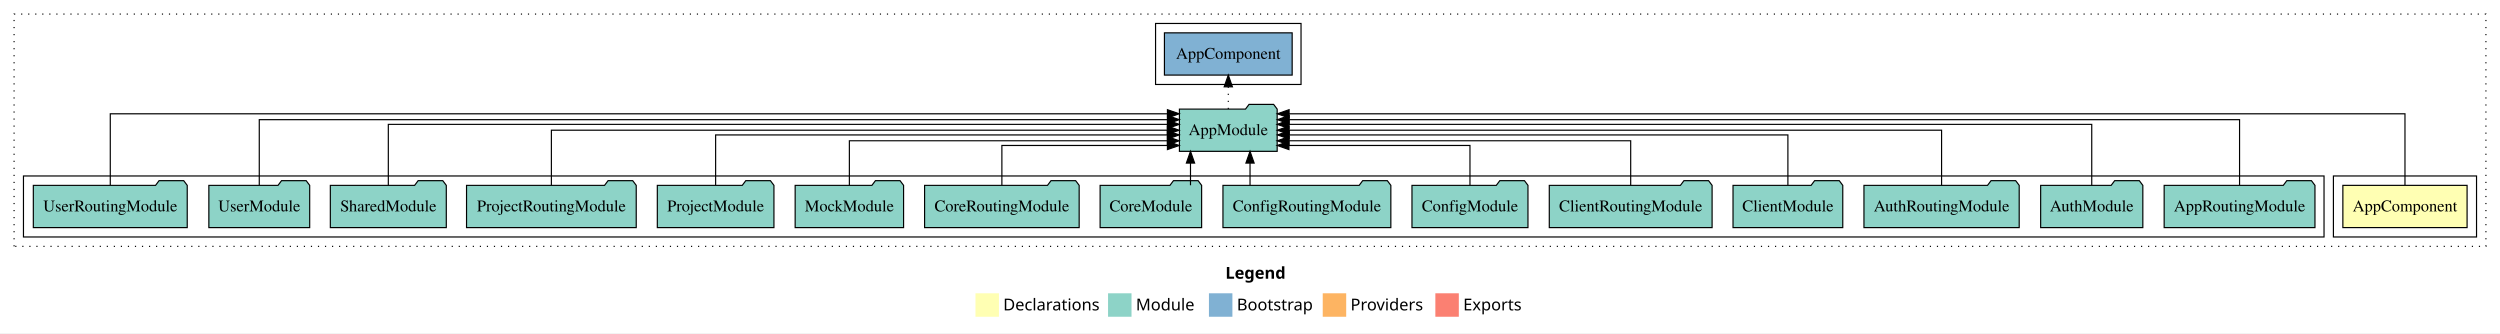
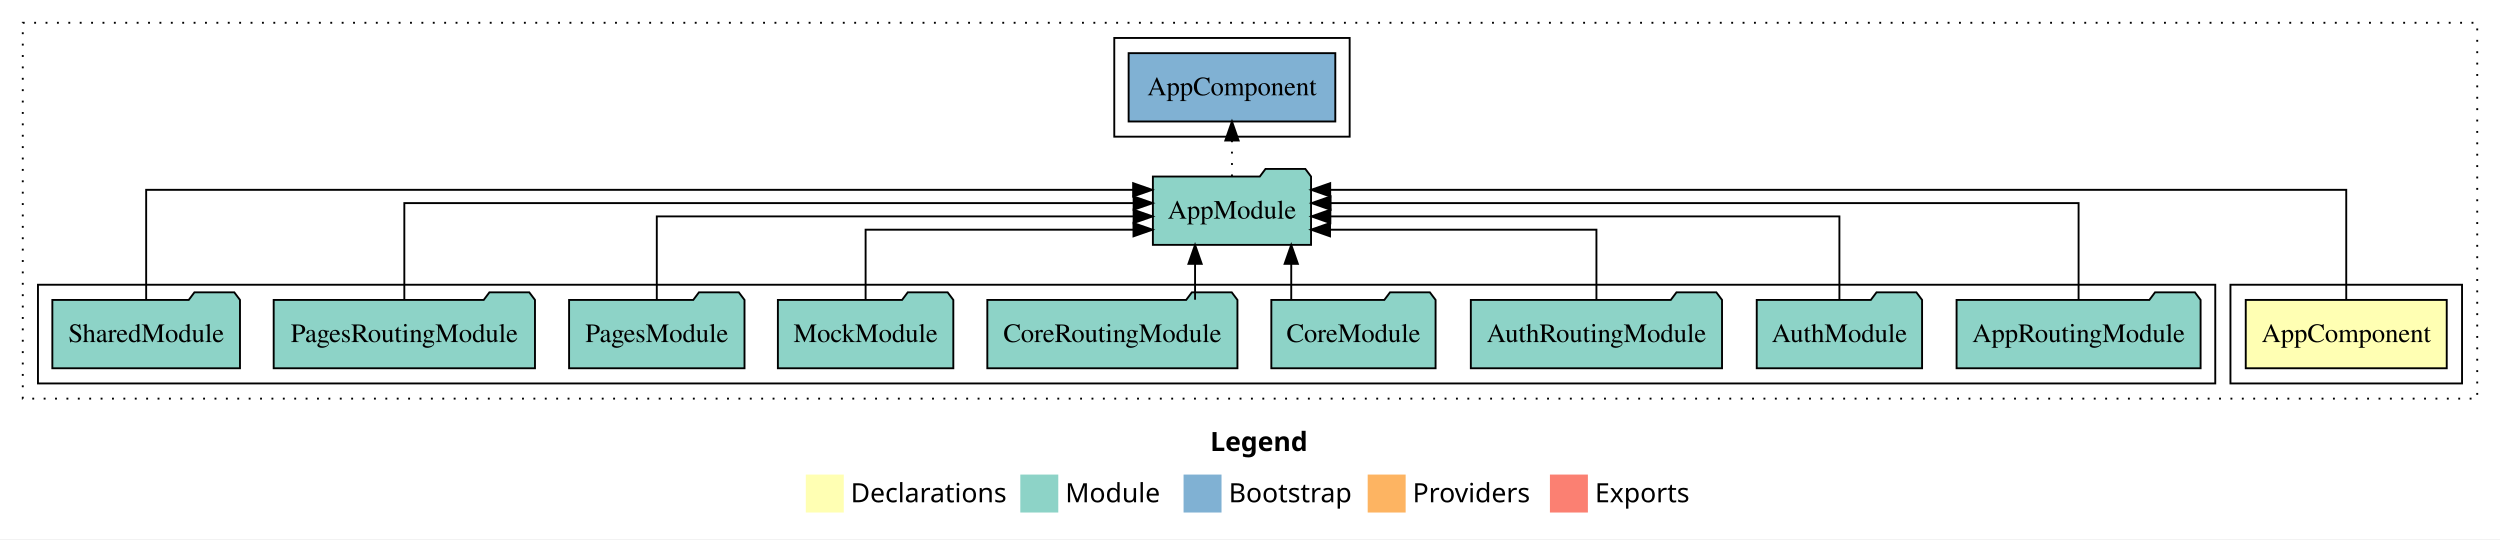
- <svg xmlns="http://www.w3.org/2000/svg" width="2131pt" height="284pt" viewBox="0.00 0.00 2131.00 284.00">
+ <svg xmlns="http://www.w3.org/2000/svg" width="1317pt" height="284pt" viewBox="0.00 0.00 1317.00 284.00">
  <g id="graph0" class="graph" transform="scale(1 1) rotate(0) translate(4 280)">
-     <polygon fill="#ffffff" stroke="transparent" points="-4,4 -4,-280 2127,-280 2127,4 -4,4" />
-     <text text-anchor="start" x="1040.509" y="-42.4" font-family="sans-serif" font-weight="bold" font-size="14.00" fill="#000000">Legend</text>
-     <polygon fill="#ffffb3" stroke="transparent" points="827.5,-10 827.5,-30 847.5,-30 847.5,-10 827.5,-10" />
-     <text text-anchor="start" x="851.129" y="-15.4" font-family="sans-serif" font-size="14.00" fill="#000000">  Declarations</text>
-     <polygon fill="#8dd3c7" stroke="transparent" points="940.5,-10 940.5,-30 960.5,-30 960.5,-10 940.5,-10" />
-     <text text-anchor="start" x="964.225" y="-15.4" font-family="sans-serif" font-size="14.00" fill="#000000">  Module</text>
-     <polygon fill="#80b1d3" stroke="transparent" points="1026.5,-10 1026.5,-30 1046.5,-30 1046.5,-10 1026.5,-10" />
-     <text text-anchor="start" x="1050.281" y="-15.4" font-family="sans-serif" font-size="14.00" fill="#000000">  Bootstrap</text>
-     <polygon fill="#fdb462" stroke="transparent" points="1123.5,-10 1123.5,-30 1143.5,-30 1143.5,-10 1123.5,-10" />
-     <text text-anchor="start" x="1147.173" y="-15.4" font-family="sans-serif" font-size="14.00" fill="#000000">  Providers</text>
-     <polygon fill="#fb8072" stroke="transparent" points="1219.5,-10 1219.5,-30 1239.5,-30 1239.5,-10 1219.5,-10" />
-     <text text-anchor="start" x="1243.226" y="-15.4" font-family="sans-serif" font-size="14.00" fill="#000000">  Exports</text>
+     <polygon fill="#ffffff" stroke="transparent" points="-4,4 -4,-280 1313,-280 1313,4 -4,4" />
+     <text text-anchor="start" x="633.509" y="-42.4" font-family="sans-serif" font-weight="bold" font-size="14.00" fill="#000000">Legend</text>
+     <polygon fill="#ffffb3" stroke="transparent" points="420.5,-10 420.5,-30 440.5,-30 440.5,-10 420.5,-10" />
+     <text text-anchor="start" x="444.129" y="-15.4" font-family="sans-serif" font-size="14.00" fill="#000000">  Declarations</text>
+     <polygon fill="#8dd3c7" stroke="transparent" points="533.5,-10 533.5,-30 553.5,-30 553.5,-10 533.5,-10" />
+     <text text-anchor="start" x="557.225" y="-15.4" font-family="sans-serif" font-size="14.00" fill="#000000">  Module</text>
+     <polygon fill="#80b1d3" stroke="transparent" points="619.5,-10 619.5,-30 639.5,-30 639.5,-10 619.5,-10" />
+     <text text-anchor="start" x="643.281" y="-15.4" font-family="sans-serif" font-size="14.00" fill="#000000">  Bootstrap</text>
+     <polygon fill="#fdb462" stroke="transparent" points="716.5,-10 716.5,-30 736.5,-30 736.5,-10 716.5,-10" />
+     <text text-anchor="start" x="740.173" y="-15.4" font-family="sans-serif" font-size="14.00" fill="#000000">  Providers</text>
+     <polygon fill="#fb8072" stroke="transparent" points="812.5,-10 812.5,-30 832.5,-30 832.5,-10 812.5,-10" />
+     <text text-anchor="start" x="836.226" y="-15.4" font-family="sans-serif" font-size="14.00" fill="#000000">  Exports</text>
    <g id="clust1" class="cluster">
-       <polygon fill="none" stroke="#000000" stroke-dasharray="1,5" points="8,-70 8,-268 2115,-268 2115,-70 8,-70" />
+       <polygon fill="none" stroke="#000000" stroke-dasharray="1,5" points="8,-70 8,-268 1301,-268 1301,-70 8,-70" />
    </g>
    <g id="clust2" class="cluster">
-       <polygon fill="none" stroke="#000000" points="1985,-78 1985,-130 2107,-130 2107,-78 1985,-78" />
+       <polygon fill="none" stroke="#000000" points="1171,-78 1171,-130 1293,-130 1293,-78 1171,-78" />
    </g>
    <g id="clust4" class="cluster">
-       <polygon fill="none" stroke="#000000" points="16,-78 16,-130 1977,-130 1977,-78 16,-78" />
+       <polygon fill="none" stroke="#000000" points="16,-78 16,-130 1163,-130 1163,-78 16,-78" />
    </g>
    <g id="clust6" class="cluster">
-       <polygon fill="none" stroke="#000000" points="981,-208 981,-260 1105,-260 1105,-208 981,-208" />
+       <polygon fill="none" stroke="#000000" points="583,-208 583,-260 707,-260 707,-208 583,-208" />
    </g>
    <g id="node1" class="node">
-       <polygon fill="#ffffb3" stroke="#000000" points="2098.94,-122 1993.06,-122 1993.06,-86 2098.94,-86 2098.94,-122" />
-       <text text-anchor="middle" x="2046" y="-99.8" font-family="Times,serif" font-size="14.00" fill="#000000">AppComponent</text>
+       <polygon fill="#ffffb3" stroke="#000000" points="1284.94,-122 1179.06,-122 1179.06,-86 1284.94,-86 1284.94,-122" />
+       <text text-anchor="middle" x="1232" y="-99.8" font-family="Times,serif" font-size="14.00" fill="#000000">AppComponent</text>
    </g>
    <g id="node2" class="node">
-       <polygon fill="#8dd3c7" stroke="#000000" points="1084.657,-187 1081.657,-191 1060.657,-191 1057.657,-187 1001.343,-187 1001.343,-151 1084.657,-151 1084.657,-187" />
-       <text text-anchor="middle" x="1043" y="-164.8" font-family="Times,serif" font-size="14.00" fill="#000000">AppModule</text>
+       <polygon fill="#8dd3c7" stroke="#000000" points="686.657,-187 683.657,-191 662.657,-191 659.657,-187 603.343,-187 603.343,-151 686.657,-151 686.657,-187" />
+       <text text-anchor="middle" x="645" y="-164.8" font-family="Times,serif" font-size="14.00" fill="#000000">AppModule</text>
    </g>
    <g id="edge1" class="edge">
-       <path fill="none" stroke="#000000" d="M2046,-122.323C2046,-145.66 2046,-183 2046,-183 2046,-183 1094.821,-183 1094.821,-183" />
-       <polygon fill="#000000" stroke="#000000" points="1094.821,-179.5 1084.821,-183 1094.821,-186.5 1094.821,-179.5" />
+       <path fill="none" stroke="#000000" d="M1232,-122.011C1232,-144.485 1232,-180 1232,-180 1232,-180 696.745,-180 696.745,-180" />
+       <polygon fill="#000000" stroke="#000000" points="696.745,-176.5 686.745,-180 696.745,-183.5 696.745,-176.5" />
    </g>
-     <g id="node18" class="node">
-       <polygon fill="#80b1d3" stroke="#000000" points="1097.439,-252 988.561,-252 988.561,-216 1097.439,-216 1097.439,-252" />
-       <text text-anchor="middle" x="1043" y="-229.8" font-family="Times,serif" font-size="14.00" fill="#000000">AppComponent </text>
+     <g id="node12" class="node">
+       <polygon fill="#80b1d3" stroke="#000000" points="699.439,-252 590.561,-252 590.561,-216 699.439,-216 699.439,-252" />
+       <text text-anchor="middle" x="645" y="-229.8" font-family="Times,serif" font-size="14.00" fill="#000000">AppComponent </text>
    </g>
-     <g id="edge17" class="edge">
-       <path fill="none" stroke="#000000" stroke-dasharray="1,5" d="M1043,-187.106C1043,-187.106 1043,-205.991 1043,-205.991" />
-       <polygon fill="#000000" stroke="#000000" points="1039.5,-205.991 1043,-215.991 1046.5,-205.991 1039.5,-205.991" />
+     <g id="edge11" class="edge">
+       <path fill="none" stroke="#000000" stroke-dasharray="1,5" d="M645,-187.106C645,-187.106 645,-205.991 645,-205.991" />
+       <polygon fill="#000000" stroke="#000000" points="641.5,-205.991 645,-215.991 648.5,-205.991 641.5,-205.991" />
    </g>
    <g id="node3" class="node">
-       <polygon fill="#8dd3c7" stroke="#000000" points="1969.274,-122 1966.274,-126 1945.274,-126 1942.274,-122 1840.726,-122 1840.726,-86 1969.274,-86 1969.274,-122" />
-       <text text-anchor="middle" x="1905" y="-99.8" font-family="Times,serif" font-size="14.00" fill="#000000">AppRoutingModule</text>
+       <polygon fill="#8dd3c7" stroke="#000000" points="1155.274,-122 1152.274,-126 1131.274,-126 1128.274,-122 1026.726,-122 1026.726,-86 1155.274,-86 1155.274,-122" />
+       <text text-anchor="middle" x="1091" y="-99.8" font-family="Times,serif" font-size="14.00" fill="#000000">AppRoutingModule</text>
    </g>
    <g id="edge2" class="edge">
-       <path fill="none" stroke="#000000" d="M1905,-122.292C1905,-144.206 1905,-178 1905,-178 1905,-178 1094.867,-178 1094.867,-178" />
-       <polygon fill="#000000" stroke="#000000" points="1094.867,-174.5 1084.867,-178 1094.867,-181.5 1094.867,-174.5" />
+       <path fill="none" stroke="#000000" d="M1091,-122.129C1091,-142.572 1091,-173 1091,-173 1091,-173 696.959,-173 696.959,-173" />
+       <polygon fill="#000000" stroke="#000000" points="696.959,-169.5 686.959,-173 696.959,-176.5 696.959,-169.5" />
    </g>
    <g id="node4" class="node">
-       <polygon fill="#8dd3c7" stroke="#000000" points="1822.548,-122 1819.548,-126 1798.548,-126 1795.548,-122 1735.452,-122 1735.452,-86 1822.548,-86 1822.548,-122" />
-       <text text-anchor="middle" x="1779" y="-99.8" font-family="Times,serif" font-size="14.00" fill="#000000">AuthModule</text>
+       <polygon fill="#8dd3c7" stroke="#000000" points="1008.548,-122 1005.548,-126 984.548,-126 981.548,-122 921.452,-122 921.452,-86 1008.548,-86 1008.548,-122" />
+       <text text-anchor="middle" x="965" y="-99.8" font-family="Times,serif" font-size="14.00" fill="#000000">AuthModule</text>
    </g>
    <g id="edge3" class="edge">
-       <path fill="none" stroke="#000000" d="M1779,-122.027C1779,-142.767 1779,-174 1779,-174 1779,-174 1094.679,-174 1094.679,-174" />
-       <polygon fill="#000000" stroke="#000000" points="1094.679,-170.5 1084.679,-174 1094.679,-177.5 1094.679,-170.5" />
+       <path fill="none" stroke="#000000" d="M965,-122.267C965,-140.555 965,-166 965,-166 965,-166 696.834,-166 696.834,-166" />
+       <polygon fill="#000000" stroke="#000000" points="696.834,-162.5 686.834,-166 696.834,-169.5 696.834,-162.5" />
    </g>
    <g id="node5" class="node">
-       <polygon fill="#8dd3c7" stroke="#000000" points="1717.165,-122 1714.165,-126 1693.165,-126 1690.165,-122 1584.835,-122 1584.835,-86 1717.165,-86 1717.165,-122" />
-       <text text-anchor="middle" x="1651" y="-99.8" font-family="Times,serif" font-size="14.00" fill="#000000">AuthRoutingModule</text>
+       <polygon fill="#8dd3c7" stroke="#000000" points="903.165,-122 900.165,-126 879.165,-126 876.165,-122 770.835,-122 770.835,-86 903.165,-86 903.165,-122" />
+       <text text-anchor="middle" x="837" y="-99.8" font-family="Times,serif" font-size="14.00" fill="#000000">AuthRoutingModule</text>
    </g>
    <g id="edge4" class="edge">
-       <path fill="none" stroke="#000000" d="M1651,-122.106C1651,-141.339 1651,-169 1651,-169 1651,-169 1094.79,-169 1094.79,-169" />
-       <polygon fill="#000000" stroke="#000000" points="1094.79,-165.5 1084.79,-169 1094.79,-172.5 1094.79,-165.5" />
+       <path fill="none" stroke="#000000" d="M837,-122.009C837,-138.049 837,-159 837,-159 837,-159 696.661,-159 696.661,-159" />
+       <polygon fill="#000000" stroke="#000000" points="696.661,-155.5 686.661,-159 696.661,-162.5 696.661,-155.5" />
    </g>
    <g id="node6" class="node">
-       <polygon fill="#8dd3c7" stroke="#000000" points="1566.773,-122 1563.773,-126 1542.773,-126 1539.773,-122 1473.227,-122 1473.227,-86 1566.773,-86 1566.773,-122" />
-       <text text-anchor="middle" x="1520" y="-99.8" font-family="Times,serif" font-size="14.00" fill="#000000">ClientModule</text>
+       <polygon fill="#8dd3c7" stroke="#000000" points="752.262,-122 749.262,-126 728.262,-126 725.262,-122 665.738,-122 665.738,-86 752.262,-86 752.262,-122" />
+       <text text-anchor="middle" x="709" y="-99.8" font-family="Times,serif" font-size="14.00" fill="#000000">CoreModule</text>
    </g>
    <g id="edge5" class="edge">
-       <path fill="none" stroke="#000000" d="M1520,-122.302C1520,-140.27 1520,-165 1520,-165 1520,-165 1094.912,-165 1094.912,-165" />
-       <polygon fill="#000000" stroke="#000000" points="1094.912,-161.5 1084.912,-165 1094.912,-168.5 1094.912,-161.5" />
+       <path fill="none" stroke="#000000" d="M676.224,-122.106C676.224,-122.106 676.224,-140.991 676.224,-140.991" />
+       <polygon fill="#000000" stroke="#000000" points="672.724,-140.991 676.224,-150.991 679.724,-140.991 672.724,-140.991" />
    </g>
    <g id="node7" class="node">
-       <polygon fill="#8dd3c7" stroke="#000000" points="1455.391,-122 1452.391,-126 1431.391,-126 1428.391,-122 1316.609,-122 1316.609,-86 1455.391,-86 1455.391,-122" />
-       <text text-anchor="middle" x="1386" y="-99.8" font-family="Times,serif" font-size="14.00" fill="#000000">ClientRoutingModule</text>
+       <polygon fill="#8dd3c7" stroke="#000000" points="647.88,-122 644.88,-126 623.88,-126 620.88,-122 516.12,-122 516.12,-86 647.88,-86 647.88,-122" />
+       <text text-anchor="middle" x="582" y="-99.8" font-family="Times,serif" font-size="14.00" fill="#000000">CoreRoutingModule</text>
    </g>
    <g id="edge6" class="edge">
-       <path fill="none" stroke="#000000" d="M1386,-122.027C1386,-138.398 1386,-160 1386,-160 1386,-160 1094.716,-160 1094.716,-160" />
-       <polygon fill="#000000" stroke="#000000" points="1094.716,-156.5 1084.716,-160 1094.716,-163.5 1094.716,-156.5" />
+       <path fill="none" stroke="#000000" d="M625.556,-122.106C625.556,-122.106 625.556,-140.991 625.556,-140.991" />
+       <polygon fill="#000000" stroke="#000000" points="622.056,-140.991 625.556,-150.991 629.056,-140.991 622.056,-140.991" />
    </g>
    <g id="node8" class="node">
-       <polygon fill="#8dd3c7" stroke="#000000" points="1298.439,-122 1295.439,-126 1274.439,-126 1271.439,-122 1199.561,-122 1199.561,-86 1298.439,-86 1298.439,-122" />
-       <text text-anchor="middle" x="1249" y="-99.8" font-family="Times,serif" font-size="14.00" fill="#000000">ConfigModule</text>
+       <polygon fill="#8dd3c7" stroke="#000000" points="498.209,-122 495.209,-126 474.209,-126 471.209,-122 405.791,-122 405.791,-86 498.209,-86 498.209,-122" />
+       <text text-anchor="middle" x="452" y="-99.8" font-family="Times,serif" font-size="14.00" fill="#000000">MockModule</text>
    </g>
    <g id="edge7" class="edge">
-       <path fill="none" stroke="#000000" d="M1249,-122.187C1249,-137.182 1249,-156 1249,-156 1249,-156 1094.687,-156 1094.687,-156" />
-       <polygon fill="#000000" stroke="#000000" points="1094.687,-152.5 1084.687,-156 1094.687,-159.5 1094.687,-152.5" />
+       <path fill="none" stroke="#000000" d="M452,-122.009C452,-138.049 452,-159 452,-159 452,-159 593.122,-159 593.122,-159" />
+       <polygon fill="#000000" stroke="#000000" points="593.122,-162.5 603.122,-159 593.122,-155.5 593.122,-162.5" />
    </g>
    <g id="node9" class="node">
-       <polygon fill="#8dd3c7" stroke="#000000" points="1181.556,-122 1178.556,-126 1157.556,-126 1154.556,-122 1038.444,-122 1038.444,-86 1181.556,-86 1181.556,-122" />
-       <text text-anchor="middle" x="1110" y="-99.8" font-family="Times,serif" font-size="14.00" fill="#000000">ConfigRoutingModule</text>
+       <polygon fill="#8dd3c7" stroke="#000000" points="388.206,-122 385.206,-126 364.206,-126 361.206,-122 295.794,-122 295.794,-86 388.206,-86 388.206,-122" />
+       <text text-anchor="middle" x="342" y="-99.8" font-family="Times,serif" font-size="14.00" fill="#000000">PagesModule</text>
    </g>
    <g id="edge8" class="edge">
-       <path fill="none" stroke="#000000" d="M1061.525,-122.106C1061.525,-122.106 1061.525,-140.991 1061.525,-140.991" />
-       <polygon fill="#000000" stroke="#000000" points="1058.025,-140.991 1061.525,-150.991 1065.025,-140.991 1058.025,-140.991" />
+       <path fill="none" stroke="#000000" d="M342,-122.267C342,-140.555 342,-166 342,-166 342,-166 593.187,-166 593.187,-166" />
+       <polygon fill="#000000" stroke="#000000" points="593.187,-169.5 603.187,-166 593.187,-162.5 593.187,-169.5" />
    </g>
    <g id="node10" class="node">
-       <polygon fill="#8dd3c7" stroke="#000000" points="1020.262,-122 1017.262,-126 996.262,-126 993.262,-122 933.738,-122 933.738,-86 1020.262,-86 1020.262,-122" />
-       <text text-anchor="middle" x="977" y="-99.8" font-family="Times,serif" font-size="14.00" fill="#000000">CoreModule</text>
+       <polygon fill="#8dd3c7" stroke="#000000" points="277.824,-122 274.824,-126 253.824,-126 250.824,-122 140.176,-122 140.176,-86 277.824,-86 277.824,-122" />
+       <text text-anchor="middle" x="209" y="-99.8" font-family="Times,serif" font-size="14.00" fill="#000000">PagesRoutingModule</text>
    </g>
    <g id="edge9" class="edge">
-       <path fill="none" stroke="#000000" d="M1010.776,-122.106C1010.776,-122.106 1010.776,-140.991 1010.776,-140.991" />
-       <polygon fill="#000000" stroke="#000000" points="1007.276,-140.991 1010.776,-150.991 1014.276,-140.991 1007.276,-140.991" />
+       <path fill="none" stroke="#000000" d="M209,-122.129C209,-142.572 209,-173 209,-173 209,-173 593.194,-173 593.194,-173" />
+       <polygon fill="#000000" stroke="#000000" points="593.194,-176.5 603.194,-173 593.194,-169.5 593.194,-176.5" />
    </g>
    <g id="node11" class="node">
-       <polygon fill="#8dd3c7" stroke="#000000" points="915.88,-122 912.88,-126 891.88,-126 888.88,-122 784.12,-122 784.12,-86 915.88,-86 915.88,-122" />
-       <text text-anchor="middle" x="850" y="-99.8" font-family="Times,serif" font-size="14.00" fill="#000000">CoreRoutingModule</text>
+       <polygon fill="#8dd3c7" stroke="#000000" points="122.423,-122 119.423,-126 98.423,-126 95.423,-122 23.577,-122 23.577,-86 122.423,-86 122.423,-122" />
+       <text text-anchor="middle" x="73" y="-99.8" font-family="Times,serif" font-size="14.00" fill="#000000">SharedModule</text>
    </g>
    <g id="edge10" class="edge">
-       <path fill="none" stroke="#000000" d="M850,-122.187C850,-137.182 850,-156 850,-156 850,-156 991.122,-156 991.122,-156" />
-       <polygon fill="#000000" stroke="#000000" points="991.122,-159.5 1001.122,-156 991.122,-152.5 991.122,-159.5" />
-     </g>
-     <g id="node12" class="node">
-       <polygon fill="#8dd3c7" stroke="#000000" points="766.209,-122 763.209,-126 742.209,-126 739.209,-122 673.791,-122 673.791,-86 766.209,-86 766.209,-122" />
-       <text text-anchor="middle" x="720" y="-99.8" font-family="Times,serif" font-size="14.00" fill="#000000">MockModule</text>
-     </g>
-     <g id="edge11" class="edge">
-       <path fill="none" stroke="#000000" d="M720,-122.027C720,-138.398 720,-160 720,-160 720,-160 991.105,-160 991.105,-160" />
-       <polygon fill="#000000" stroke="#000000" points="991.105,-163.5 1001.105,-160 991.105,-156.5 991.105,-163.5" />
-     </g>
-     <g id="node13" class="node">
-       <polygon fill="#8dd3c7" stroke="#000000" points="655.704,-122 652.704,-126 631.704,-126 628.704,-122 556.296,-122 556.296,-86 655.704,-86 655.704,-122" />
-       <text text-anchor="middle" x="606" y="-99.8" font-family="Times,serif" font-size="14.00" fill="#000000">ProjectModule</text>
-     </g>
-     <g id="edge12" class="edge">
-       <path fill="none" stroke="#000000" d="M606,-122.302C606,-140.27 606,-165 606,-165 606,-165 991.099,-165 991.099,-165" />
-       <polygon fill="#000000" stroke="#000000" points="991.099,-168.5 1001.099,-165 991.099,-161.5 991.099,-168.5" />
-     </g>
-     <g id="node14" class="node">
-       <polygon fill="#8dd3c7" stroke="#000000" points="538.322,-122 535.322,-126 514.322,-126 511.322,-122 393.678,-122 393.678,-86 538.322,-86 538.322,-122" />
-       <text text-anchor="middle" x="466" y="-99.8" font-family="Times,serif" font-size="14.00" fill="#000000">ProjectRoutingModule</text>
-     </g>
-     <g id="edge13" class="edge">
-       <path fill="none" stroke="#000000" d="M466,-122.106C466,-141.339 466,-169 466,-169 466,-169 991.039,-169 991.039,-169" />
-       <polygon fill="#000000" stroke="#000000" points="991.039,-172.5 1001.039,-169 991.039,-165.5 991.039,-172.5" />
-     </g>
-     <g id="node15" class="node">
-       <polygon fill="#8dd3c7" stroke="#000000" points="376.423,-122 373.423,-126 352.423,-126 349.423,-122 277.577,-122 277.577,-86 376.423,-86 376.423,-122" />
-       <text text-anchor="middle" x="327" y="-99.8" font-family="Times,serif" font-size="14.00" fill="#000000">SharedModule</text>
-     </g>
-     <g id="edge14" class="edge">
-       <path fill="none" stroke="#000000" d="M327,-122.027C327,-142.767 327,-174 327,-174 327,-174 991.147,-174 991.147,-174" />
-       <polygon fill="#000000" stroke="#000000" points="991.147,-177.5 1001.147,-174 991.147,-170.5 991.147,-177.5" />
-     </g>
-     <g id="node16" class="node">
-       <polygon fill="#8dd3c7" stroke="#000000" points="259.976,-122 256.976,-126 235.976,-126 232.976,-122 174.024,-122 174.024,-86 259.976,-86 259.976,-122" />
-       <text text-anchor="middle" x="217" y="-99.8" font-family="Times,serif" font-size="14.00" fill="#000000">UserModule</text>
-     </g>
-     <g id="edge15" class="edge">
-       <path fill="none" stroke="#000000" d="M217,-122.292C217,-144.206 217,-178 217,-178 217,-178 991.188,-178 991.188,-178" />
-       <polygon fill="#000000" stroke="#000000" points="991.188,-181.5 1001.188,-178 991.188,-174.5 991.188,-181.5" />
-     </g>
-     <g id="node17" class="node">
-       <polygon fill="#8dd3c7" stroke="#000000" points="155.594,-122 152.594,-126 131.594,-126 128.594,-122 24.406,-122 24.406,-86 155.594,-86 155.594,-122" />
-       <text text-anchor="middle" x="90" y="-99.8" font-family="Times,serif" font-size="14.00" fill="#000000">UserRoutingModule</text>
-     </g>
-     <g id="edge16" class="edge">
-       <path fill="none" stroke="#000000" d="M90,-122.323C90,-145.66 90,-183 90,-183 90,-183 991.13,-183 991.13,-183" />
-       <polygon fill="#000000" stroke="#000000" points="991.13,-186.5 1001.13,-183 991.13,-179.5 991.13,-186.5" />
+       <path fill="none" stroke="#000000" d="M73,-122.011C73,-144.485 73,-180 73,-180 73,-180 592.939,-180 592.939,-180" />
+       <polygon fill="#000000" stroke="#000000" points="592.939,-183.5 602.939,-180 592.939,-176.5 592.939,-183.5" />
    </g>
  </g>
</svg>
